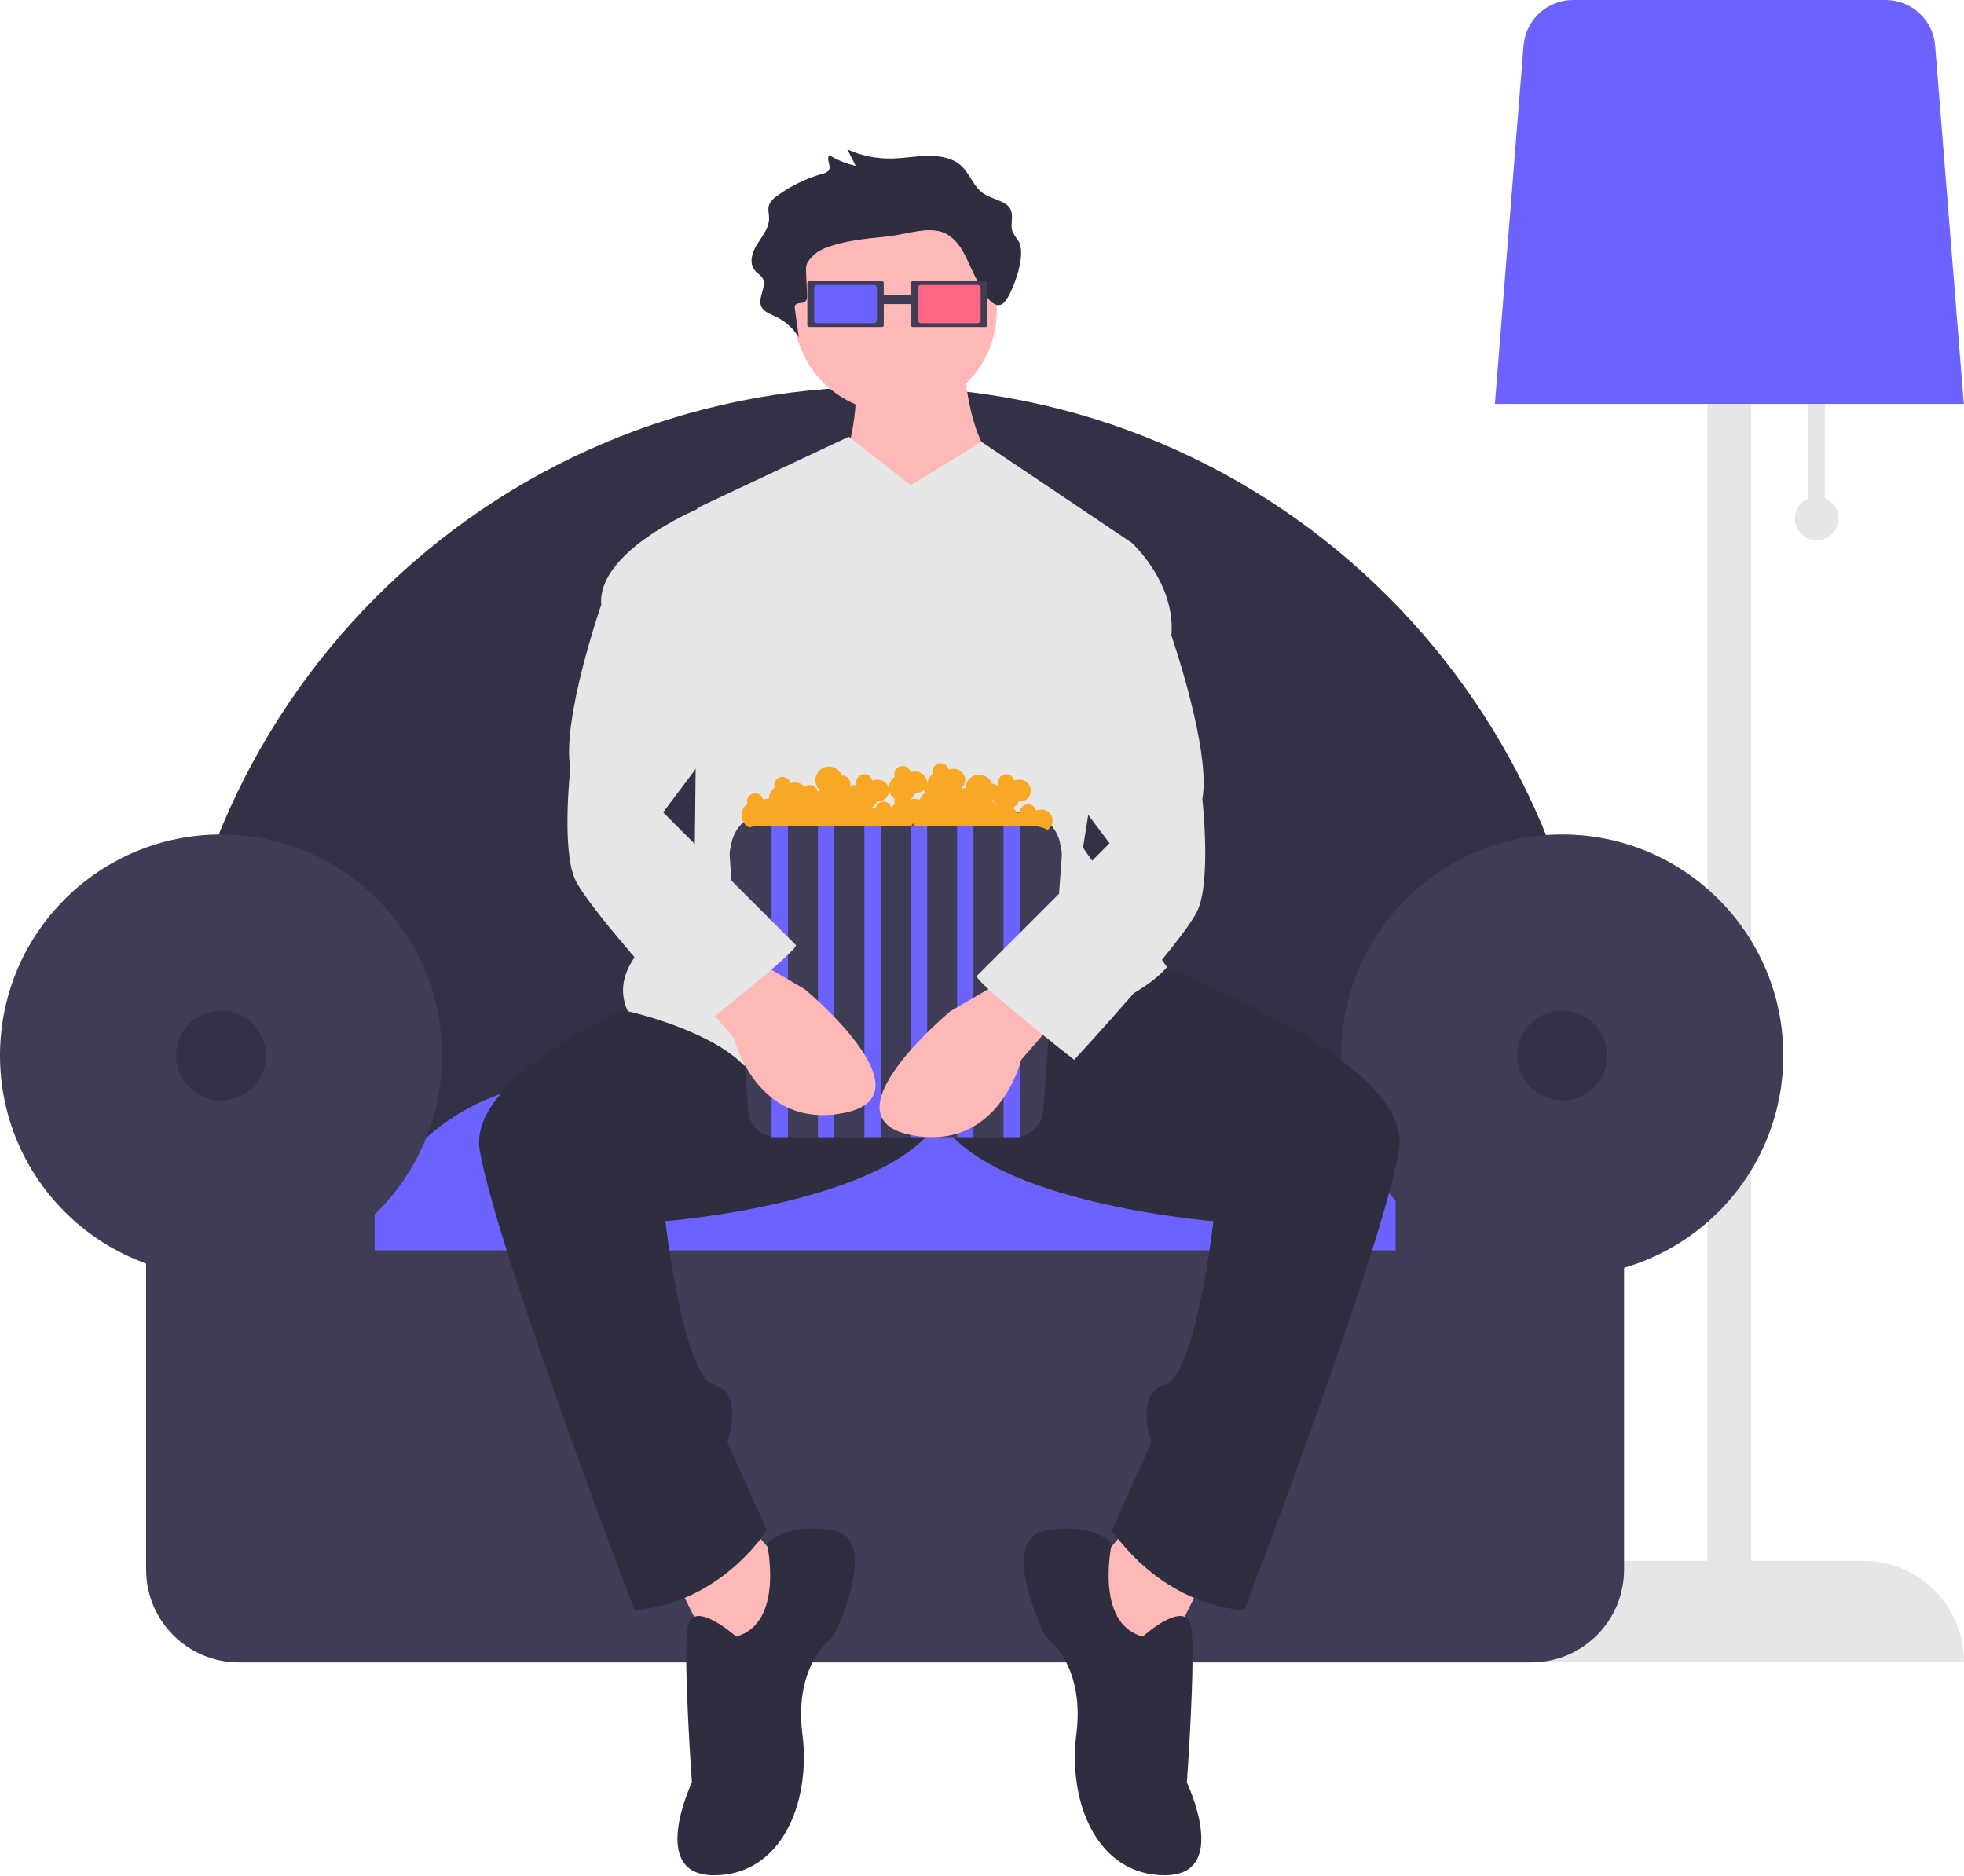
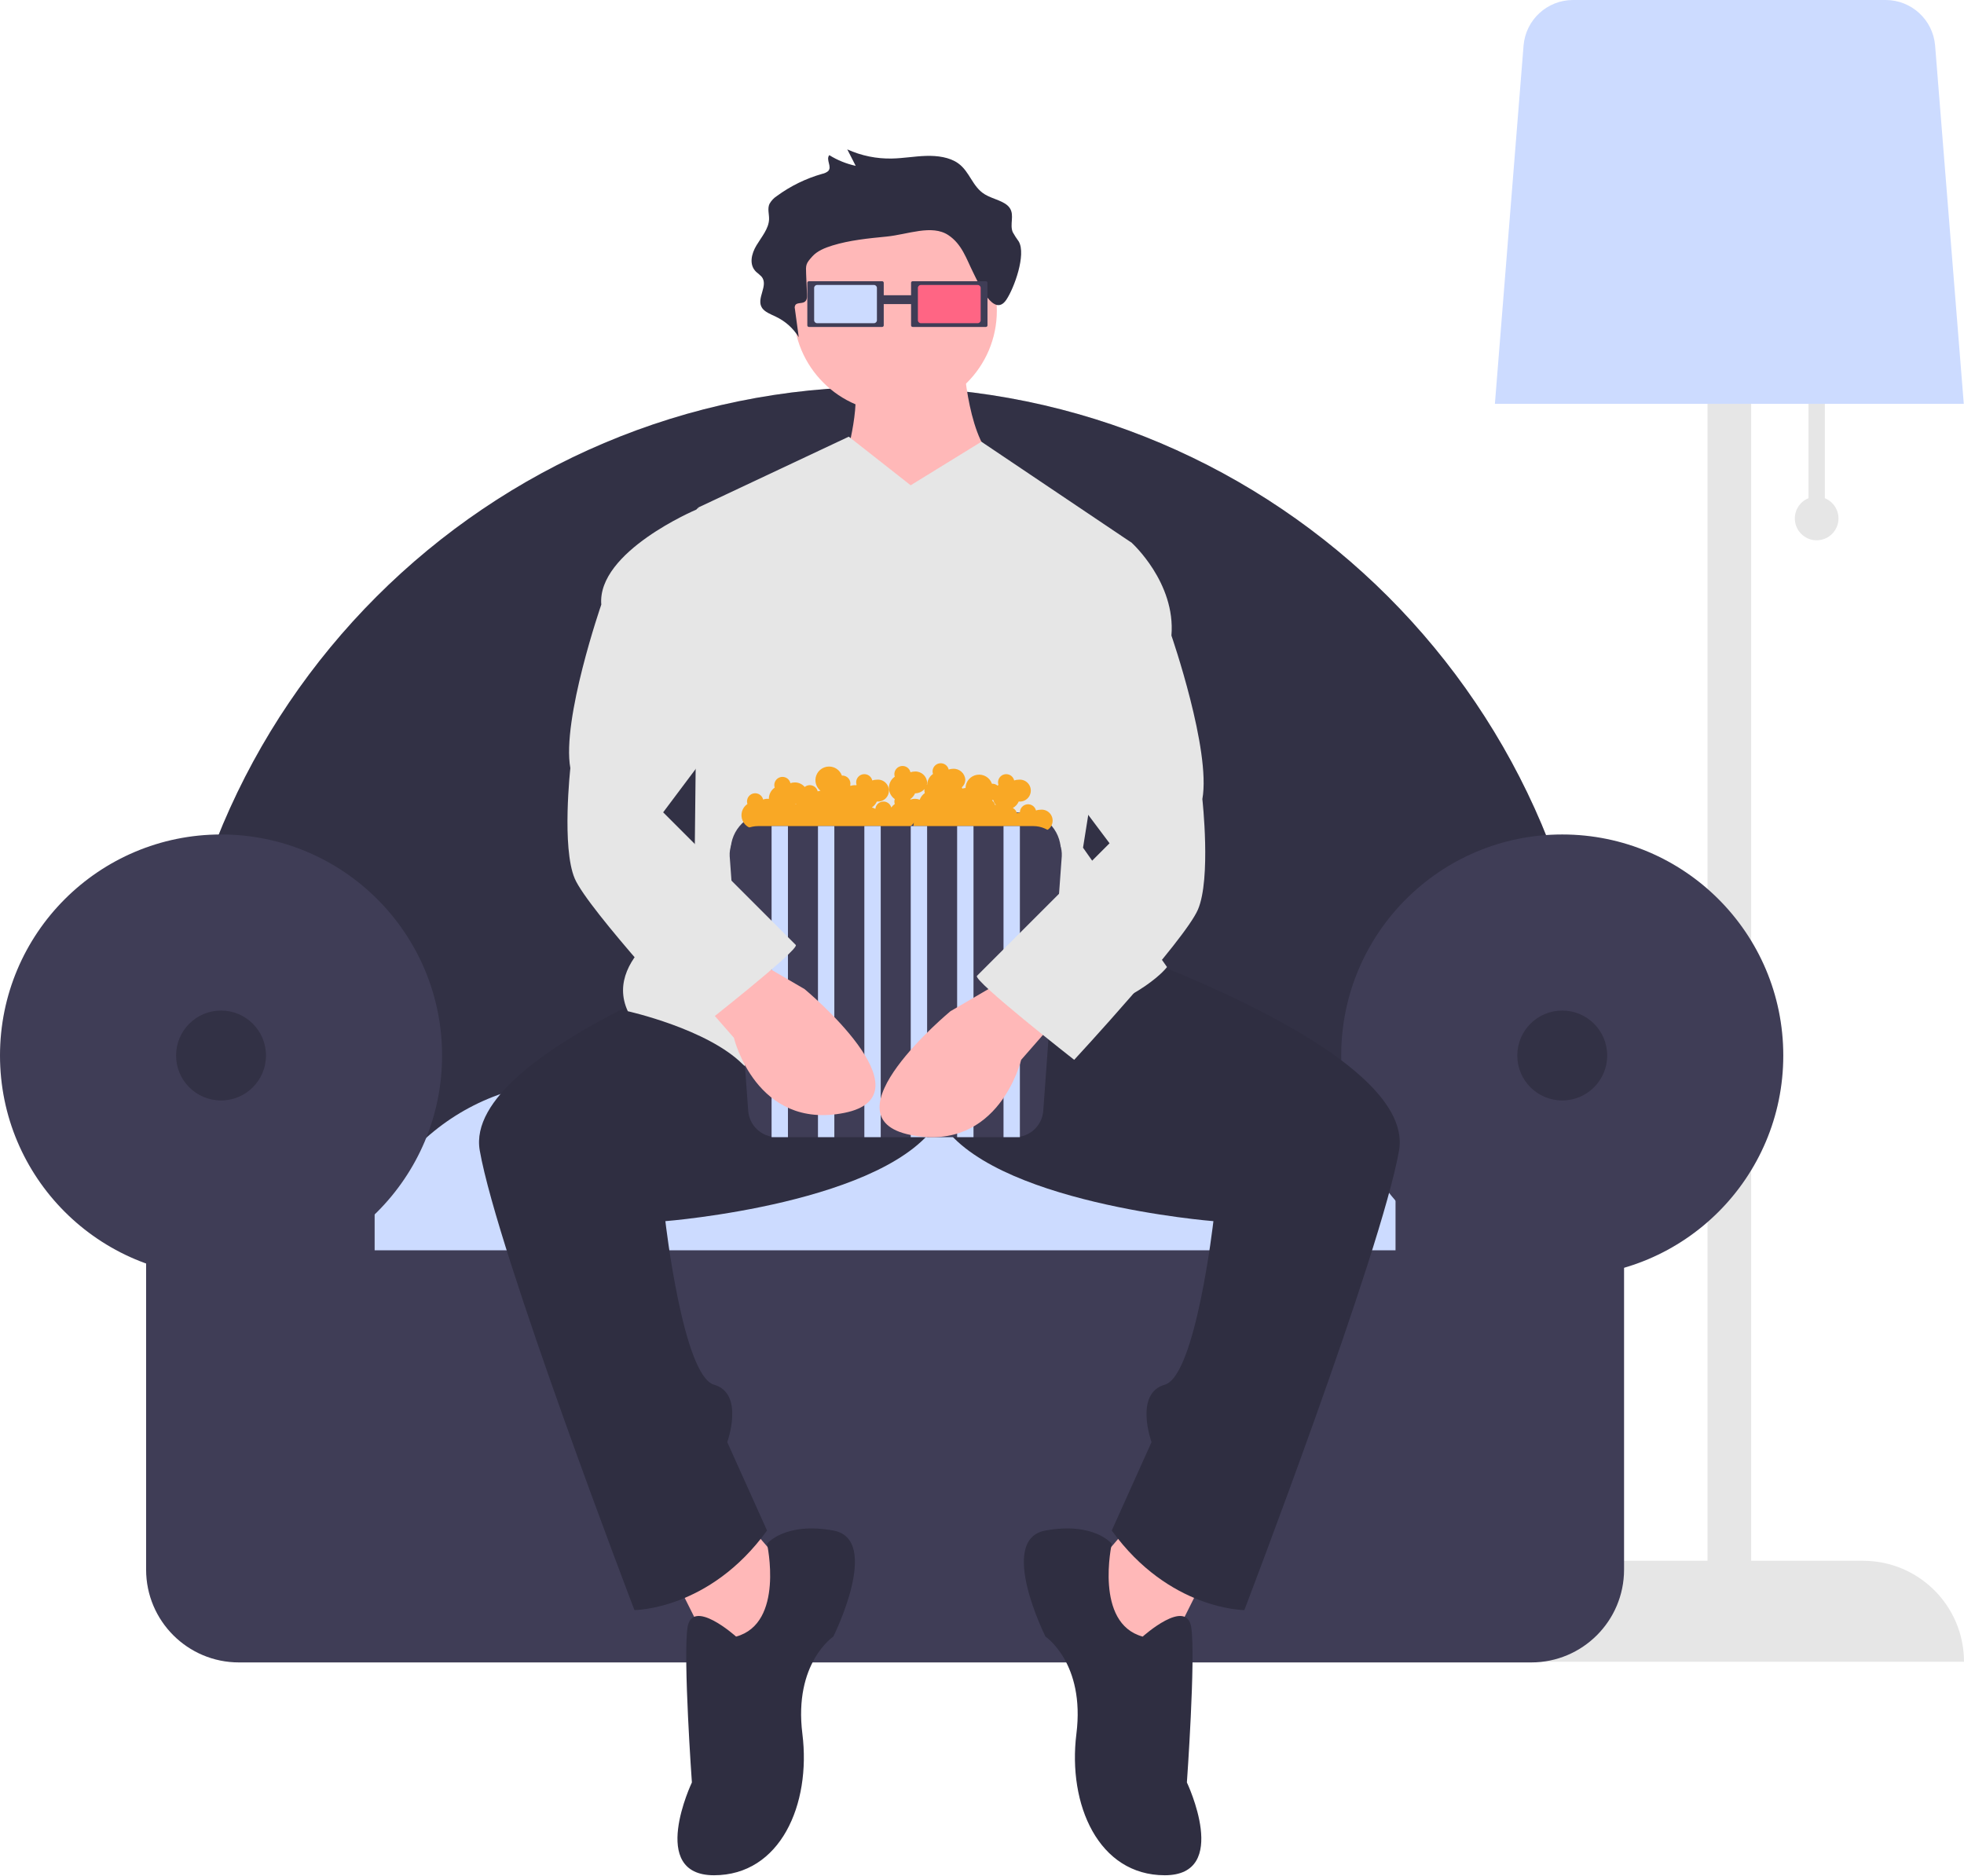
<svg xmlns="http://www.w3.org/2000/svg" id="a01bbba8-bc2d-4e66-a086-829e28c11719" data-name="Layer 1" width="719.769" height="687.25" viewBox="0 0 719.769 687.25">
  <path d="M908.885,288.962V250.375h-6v38.587a8,8,0,1,0,6,0Z" transform="translate(-240.1153 -106.375)" fill="#e6e6e6" />
  <path d="M922.885,678.375h-41v-498h-16v498H824.885a37,37,0,0,0-37,37v0h172v-0A37,37,0,0,0,922.885,678.375Z" transform="translate(-240.1153 -106.375)" fill="#e6e6e6" />
-   <path d="M787.968,254.375h171.834L949.294,123.035A18.198,18.198,0,0,0,931.248,106.375H816.521a18.198,18.198,0,0,0-18.046,16.66Z" transform="translate(-240.1153 -106.375)" fill="#6c63ff" />
+   <path d="M787.968,254.375h171.834L949.294,123.035A18.198,18.198,0,0,0,931.248,106.375H816.521a18.198,18.198,0,0,0-18.046,16.66Z" transform="translate(-240.1153 -106.375)" fill="#ccdbff" />
  <path d="M301.213,563.911H825.692V510.364c0-144.599-117.641-262.239-262.239-262.239S301.213,365.766,301.213,510.364Z" transform="translate(-240.1153 -106.375)" fill="#3f3d56" />
  <path d="M301.213,563.911H825.692V510.364c0-144.599-117.641-262.239-262.239-262.239S301.213,365.766,301.213,510.364Z" transform="translate(-240.1153 -106.375)" opacity="0.2" />
-   <path d="M369.188,582.446H772.82A81.097,81.097,0,0,0,691.826,502.813H450.181A81.097,81.097,0,0,0,369.188,582.446Z" transform="translate(-240.1153 -106.375)" fill="#6c63ff" />
+   <path d="M369.188,582.446H772.82A81.097,81.097,0,0,0,691.826,502.813H450.181A81.097,81.097,0,0,0,369.188,582.446Z" transform="translate(-240.1153 -106.375)" fill="#ccdbff" />
  <circle cx="81.006" cy="386.827" r="81.006" fill="#3f3d56" />
  <circle cx="572.533" cy="386.827" r="81.006" fill="#3f3d56" />
  <path d="M751.551,534.392V564.597H377.413V534.392H293.662V681.614a34.011,34.011,0,0,0,34.011,34.011H801.291a34.011,34.011,0,0,0,34.011-34.011V534.392Z" transform="translate(-240.1153 -106.375)" fill="#3f3d56" />
  <circle cx="81.006" cy="386.827" r="16.476" opacity="0.2" />
  <circle cx="572.533" cy="386.827" r="16.476" opacity="0.2" />
  <path d="M593.293,238.871s1.62,30.775,12.958,37.254,0,50.211,0,50.211L552.8,327.956l-3.239-51.831s6.479-21.056,3.239-30.775S593.293,238.871,593.293,238.871Z" transform="translate(-240.1153 -106.375)" fill="#ffb8b8" />
  <polygon points="413.107 560.102 393.671 582.778 424.446 611.933 440.643 579.539 413.107 560.102" fill="#ffb8b8" />
  <polygon points="275.431 560.102 294.868 582.778 264.093 611.933 247.896 579.539 275.431 560.102" fill="#ffb8b8" />
  <path d="M642.695,451.864s116.62,38.873,110.141,76.127-56.69,168.451-56.69,168.451-27.535,0-48.592-29.155l14.577-32.394s-6.479-17.817,4.859-21.056,17.817-59.93,17.817-59.93-82.606-6.479-100.423-37.254l-32.394-77.746Z" transform="translate(-240.1153 -106.375)" fill="#2f2e41" />
  <path d="M526.075,451.864S409.455,490.738,415.934,527.991s56.69,168.451,56.69,168.451,27.535,0,48.592-29.155l-14.577-32.394s6.479-17.817-4.859-21.056-17.817-59.93-17.817-59.93,82.606-6.479,100.423-37.254l32.394-77.746Z" transform="translate(-240.1153 -106.375)" fill="#2f2e41" />
  <path d="M658.892,706.16s16.197-14.577,17.817-3.239-1.62,56.69-1.62,56.69,16.197,34.014-8.099,34.014-35.634-25.915-32.394-51.831-11.338-35.634-11.338-35.634-17.817-35.634,0-38.873,24.296,4.859,24.296,4.859S641.075,701.301,658.892,706.16Z" transform="translate(-240.1153 -106.375)" fill="#2f2e41" />
  <path d="M509.878,706.16s-16.197-14.577-17.817-3.239,1.62,56.69,1.62,56.69S477.483,793.625,501.779,793.625s35.634-25.915,32.394-51.831,11.338-35.634,11.338-35.634,17.817-35.634,0-38.873-24.296,4.859-24.296,4.859S527.695,701.301,509.878,706.16Z" transform="translate(-240.1153 -106.375)" fill="#2f2e41" />
  <circle cx="328.072" cy="113.87" r="37.254" fill="#ffb8b8" />
  <path d="M573.857,284.224l-22.676-17.817-55.07,25.915-1.62,147.394s-34.014,16.197-24.296,37.254c0,0,29.155,6.479,42.113,19.437s85.845-4.859,116.62-14.577,38.873-21.056,38.873-21.056l-30.775-43.732,17.817-111.761L599.778,268.259Z" transform="translate(-240.1153 -106.375)" fill="#e6e6e6" />
  <path d="M613.478,194.889a32.723,32.723,0,0,1-2.221-3.447c-1.155-2.813.669-6.129-1.035-8.756-1.74-2.682-6.159-3.247-9.165-5.069-4.631-2.807-5.473-8.314-9.811-11.407-3.126-2.228-7.584-2.829-11.762-2.702s-8.299.882-12.478.965a37.622,37.622,0,0,1-16.377-3.349l3.083,6.031a30.776,30.776,0,0,1-9.678-3.923c-1.364,1.691,1.131,4.259-.416,5.845a4.963,4.963,0,0,1-2.184,1.013,52.246,52.246,0,0,0-16.538,8.068,8.31,8.31,0,0,0-2.783,2.938c-.804,1.781-.091,3.748-.152,5.641-.111,3.441-2.737,6.441-4.601,9.541s-2.87,7.118-.106,9.749a25.135,25.135,0,0,1,1.932,1.703c2.77,3.267-2.133,8.052.23,11.519,1.026,1.505,3.129,2.267,4.957,3.156a19.807,19.807,0,0,1,8.474,7.553L531.426,219.531a1.72,1.72,0,0,1,.283-1.519c.688-.701,2.129-.422,3.079-.886,1.045-.511,1.124-1.683,1.082-2.665l-.32-7.571c-.144-3.405-.184-3.857,2.324-6.605,1.752-1.92,4.507-3.078,7.275-3.93,6.325-1.947,13.128-2.62,19.853-3.278,7.809-.764,16.602-4.553,22.667-.53,4.964,3.293,6.615,8.706,9.007,13.507,2.15,4.315,7.668,17.02,12.262,10.143C611.823,211.876,616.235,199.698,613.478,194.889Z" transform="translate(-240.1153 -106.375)" fill="#2f2e41" />
  <path d="M574.583,209.438a.58.58,0,0,0-.579.579v15.597a.58.58,0,0,0,.579.579h26.85a.58.58,0,0,0,.579-.579V210.017a.58.58,0,0,0-.579-.579Z" transform="translate(-240.1153 -106.375)" fill="#3f3d56" />
  <path d="M577.583,210.813a1.08,1.08,0,0,0-1.079,1.079v11.846a1.08,1.08,0,0,0,1.079,1.079h20.849a1.08,1.08,0,0,0,1.079-1.079V211.892a1.08,1.08,0,0,0-1.079-1.079Z" transform="translate(-240.1153 -106.375)" fill="#ff6584" />
  <rect x="320.784" y="108.201" width="13.986" height="3.239" fill="#3f3d56" />
  <path d="M536.562,209.438a.58.58,0,0,0-.579.579v15.597a.58.58,0,0,0,.579.579h26.85a.58.58,0,0,0,.579-.579V210.017a.58.58,0,0,0-.579-.579Z" transform="translate(-240.1153 -106.375)" fill="#3f3d56" />
-   <path d="M539.563,210.813a1.08,1.08,0,0,0-1.079,1.079v11.846a1.08,1.08,0,0,0,1.079,1.079H560.411a1.08,1.08,0,0,0,1.079-1.079V211.892a1.08,1.08,0,0,0-1.079-1.079Z" transform="translate(-240.1153 -106.375)" fill="#6c63ff" />
+   <path d="M539.563,210.813a1.08,1.08,0,0,0-1.079,1.079v11.846a1.08,1.08,0,0,0,1.079,1.079H560.411a1.08,1.08,0,0,0,1.079-1.079V211.892a1.08,1.08,0,0,0-1.079-1.079Z" transform="translate(-240.1153 -106.375)" fill="#ccdbff" />
  <path d="M281.769,297.75h93a14,14,0,0,1,14,14v0a0,0,0,0,1,0,0h-121a0,0,0,0,1,0,0v0A14,14,0,0,1,281.769,297.75Z" fill="#3f3d56" />
  <path d="M621.385,403.125a4.961,4.961,0,0,0-1.599.272,2.995,2.995,0,0,0-5.901.728c0,.015.004.029.004.044a5.142,5.142,0,0,0-1.103.229,3.011,3.011,0,0,0-1.483-1.911,5.017,5.017,0,0,0,2.164-2.369,4.021,4.021,0,1,0-.082-7.993,4.961,4.961,0,0,0-1.599.272,2.99,2.99,0,1,0-5.749,1.625c-.12.083-.231.177-.343.27a2.84,2.84,0,0,0-2.045-.681,4.98,4.98,0,0,0-9.683,1.551,5.118,5.118,0,0,0-1.18.235,3,3,0,0,0-.172-.494,3.758,3.758,0,0,0,1.272-2.779,4.272,4.272,0,0,0-4.5-4,4.961,4.961,0,0,0-1.599.272,2.99,2.99,0,1,0-5.749,1.625,4.987,4.987,0,0,0-2.137,3.869c-.042.038-.091.068-.131.108a3.563,3.563,0,0,0,.116-.874,4.272,4.272,0,0,0-4.5-4,4.961,4.961,0,0,0-1.599.272,2.99,2.99,0,1,0-5.749,1.625,4.987,4.987,0,0,0,0,8.205,2.727,2.727,0,0,0,0,1.795,5.049,5.049,0,0,0-1.279,1.292,2.981,2.981,0,0,0-5.842.505,4.764,4.764,0,0,0-1.286-.519,5.027,5.027,0,0,0,1.837-2.182,4.021,4.021,0,1,0-.082-7.993,4.961,4.961,0,0,0-1.599.272,2.99,2.99,0,1,0-5.749,1.625c-.064.045-.122.097-.184.145-.156-.015-.308-.042-.468-.042a4.961,4.961,0,0,0-1.599.272c-.019-.075-.05-.145-.074-.219a2.947,2.947,0,0,0-3.062-3.567,4.995,4.995,0,1,0-7.851,5.565,5.173,5.173,0,0,0-1.013.221,2.973,2.973,0,0,0-4.762-1.608,4.676,4.676,0,0,0-3.639-1.664,4.961,4.961,0,0,0-1.599.272,2.99,2.99,0,1,0-5.749,1.625,4.989,4.989,0,0,0-2.152,4.103c0,.015.004.03.005.045a4.148,4.148,0,0,0-2.104.227,2.99,2.99,0,1,0-5.749,1.625,4.98,4.98,0,0,0,3.936,8.97,4.982,4.982,0,0,0,9.414,1.279,31.17,31.17,0,0,0,10.802-.487,4.982,4.982,0,0,0,9.278.333,4.892,4.892,0,0,0,2.097-.519,4.977,4.977,0,0,0,8.903-.481,4.844,4.844,0,0,1,5.418,3.007,7.799,7.799,0,0,1,5.744-3.179,4.875,4.875,0,0,0,5.415-2.068,4.998,4.998,0,0,0,9.423,3.239,4.892,4.892,0,0,0,2.097-.519,4.977,4.977,0,0,0,8.903-.481,4.892,4.892,0,0,0,2.097-.519,4.948,4.948,0,0,0,7.412,1.437,4.979,4.979,0,0,0,8.906,2.065,4.966,4.966,0,0,0,7.584-1.983,4.021,4.021,0,1,0-.082-7.993Zm-89.378-2.064c-.005.024-.009.049-.014.073-.036-.001-.071-.009-.108-.009a2.978,2.978,0,0,0-.446.045c.008-.018.02-.034.027-.052A4.98,4.98,0,0,0,532.007,401.061Zm41.779-1.664c-.015-.058-.04-.112-.057-.169a5.024,5.024,0,0,0,1.738-2.111,4.681,4.681,0,0,0,3.477-1.574,3.009,3.009,0,0,0-.059.582,2.967,2.967,0,0,0,.152.897,5.018,5.018,0,0,0-1.859,2.437,4.907,4.907,0,0,0-3.392-.062Zm29.95.373c-.002-.061.006-.124.002-.185a2.986,2.986,0,0,0,.381-.026,4.956,4.956,0,0,0,.953,1.765c-.094.026-.194.042-.286.074A3.016,3.016,0,0,0,603.736,399.77Z" transform="translate(-240.1153 -106.375)" fill="#f9a825" />
  <path d="M517.958,409.125a10.441,10.441,0,0,0-10.427,11.002l6.771,93.115a10.441,10.441,0,0,0,10.427,9.883H612.04a10.441,10.441,0,0,0,10.427-9.883l6.771-93.115a10.441,10.441,0,0,0-10.427-11.002Z" transform="translate(-240.1153 -106.375)" fill="#3f3d56" />
-   <rect x="282.769" y="302.75" width="6" height="114" fill="#6c63ff" />
-   <rect x="299.769" y="302.75" width="6" height="114" fill="#6c63ff" />
-   <rect x="316.769" y="302.75" width="6" height="114" fill="#6c63ff" />
-   <rect x="333.769" y="302.75" width="6" height="114" fill="#6c63ff" />
-   <rect x="350.769" y="302.75" width="6" height="114" fill="#6c63ff" />
-   <rect x="367.769" y="302.75" width="6" height="114" fill="#6c63ff" />
+   <rect x="282.769" y="302.75" width="6" height="114" fill="#ccdbff" />
+   <rect x="299.769" y="302.75" width="6" height="114" fill="#ccdbff" />
+   <rect x="316.769" y="302.75" width="6" height="114" fill="#ccdbff" />
+   <rect x="333.769" y="302.75" width="6" height="114" fill="#ccdbff" />
+   <rect x="350.769" y="302.75" width="6" height="114" fill="#ccdbff" />
+   <rect x="367.769" y="302.75" width="6" height="114" fill="#ccdbff" />
  <path d="M607.871,465.632l-19.437,11.338s-46.972,38.873-14.577,45.352,40.493-27.535,40.493-27.535l11.338-12.958Z" transform="translate(-240.1153 -106.375)" fill="#ffb8b8" />
  <path d="M515.547,457.533l19.437,11.338s46.972,38.873,14.577,45.352-40.493-27.535-40.493-27.535l-11.338-12.958Z" transform="translate(-240.1153 -106.375)" fill="#ffb8b8" />
  <path d="M633.786,303.66l21.056,1.62s16.197,14.577,14.577,34.014c0,0,14.577,42.113,11.338,59.93,0,0,3.239,29.155-1.62,40.493S633.786,494.787,633.786,494.787s-37.254-29.155-35.634-30.775l48.592-48.592-24.296-32.394Z" transform="translate(-240.1153 -106.375)" fill="#e6e6e6" />
  <path d="M496.11,292.322l-.81.81s-36.444,15.387-34.824,34.824c0,0-14.577,42.113-11.338,59.93,0,0-3.239,29.155,1.62,40.493s45.352,55.07,45.352,55.07,37.254-29.155,35.634-30.775l-48.592-48.592,24.296-32.394Z" transform="translate(-240.1153 -106.375)" fill="#e6e6e6" />
</svg>
